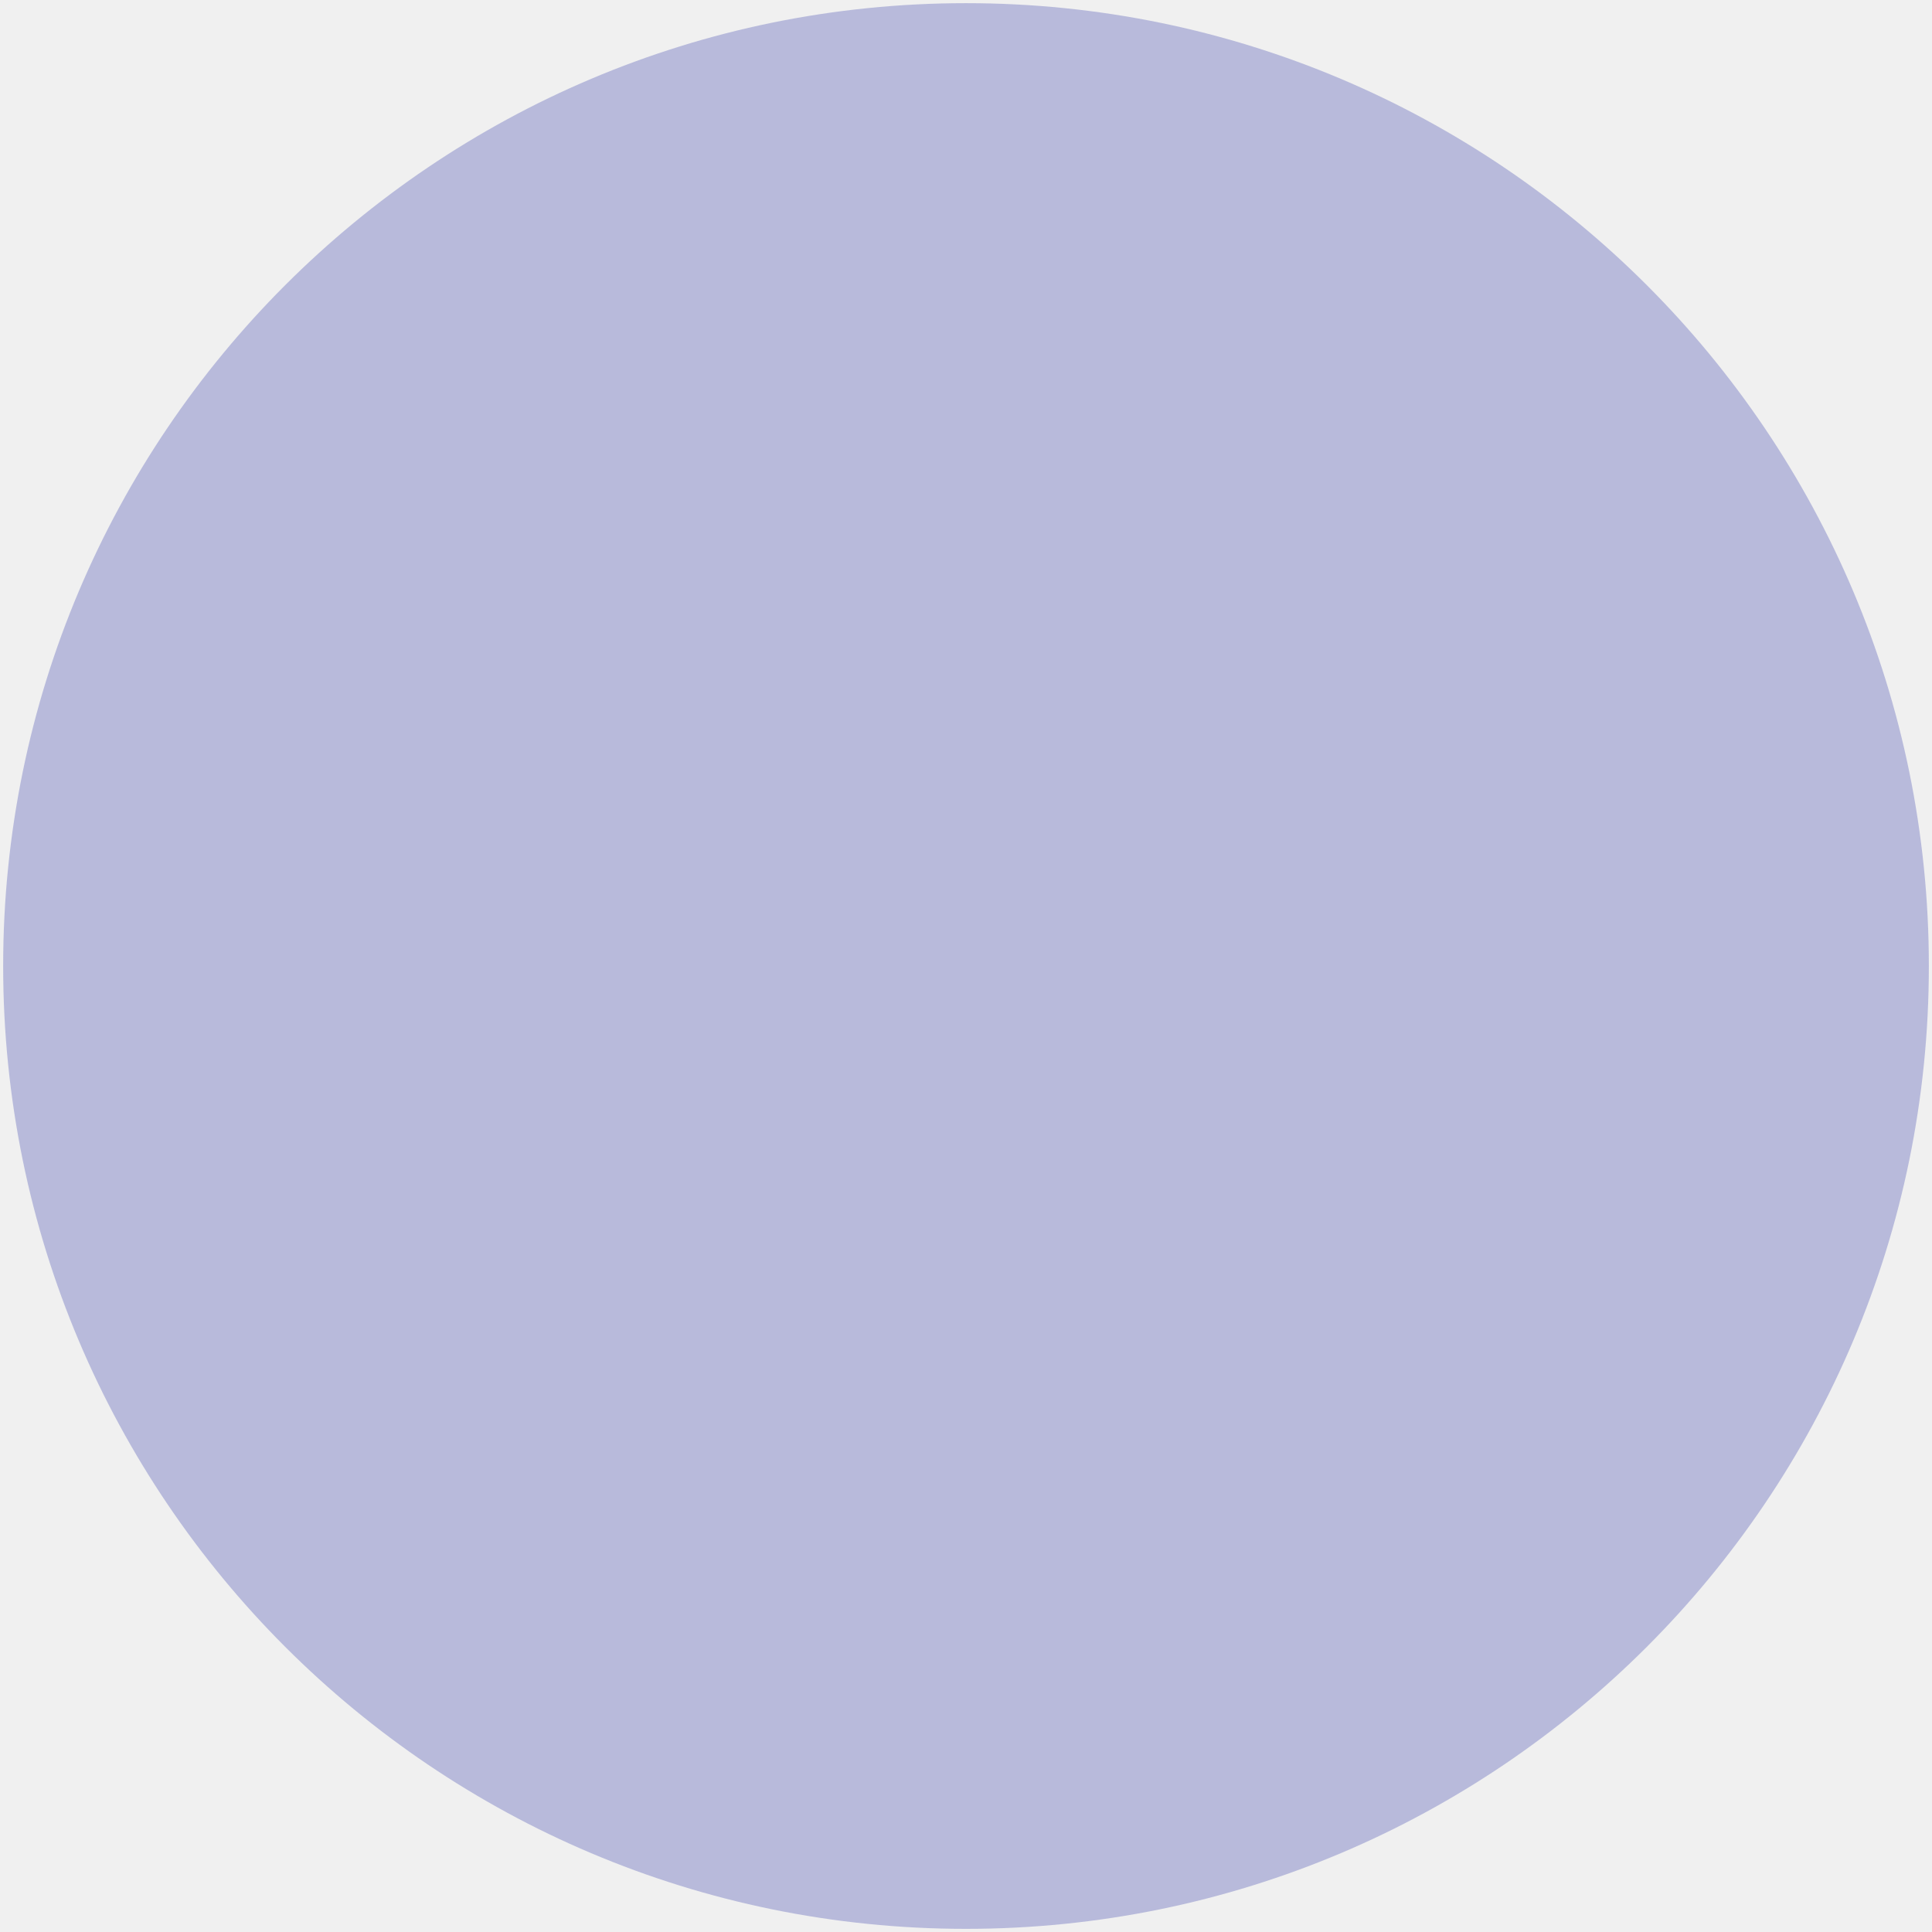
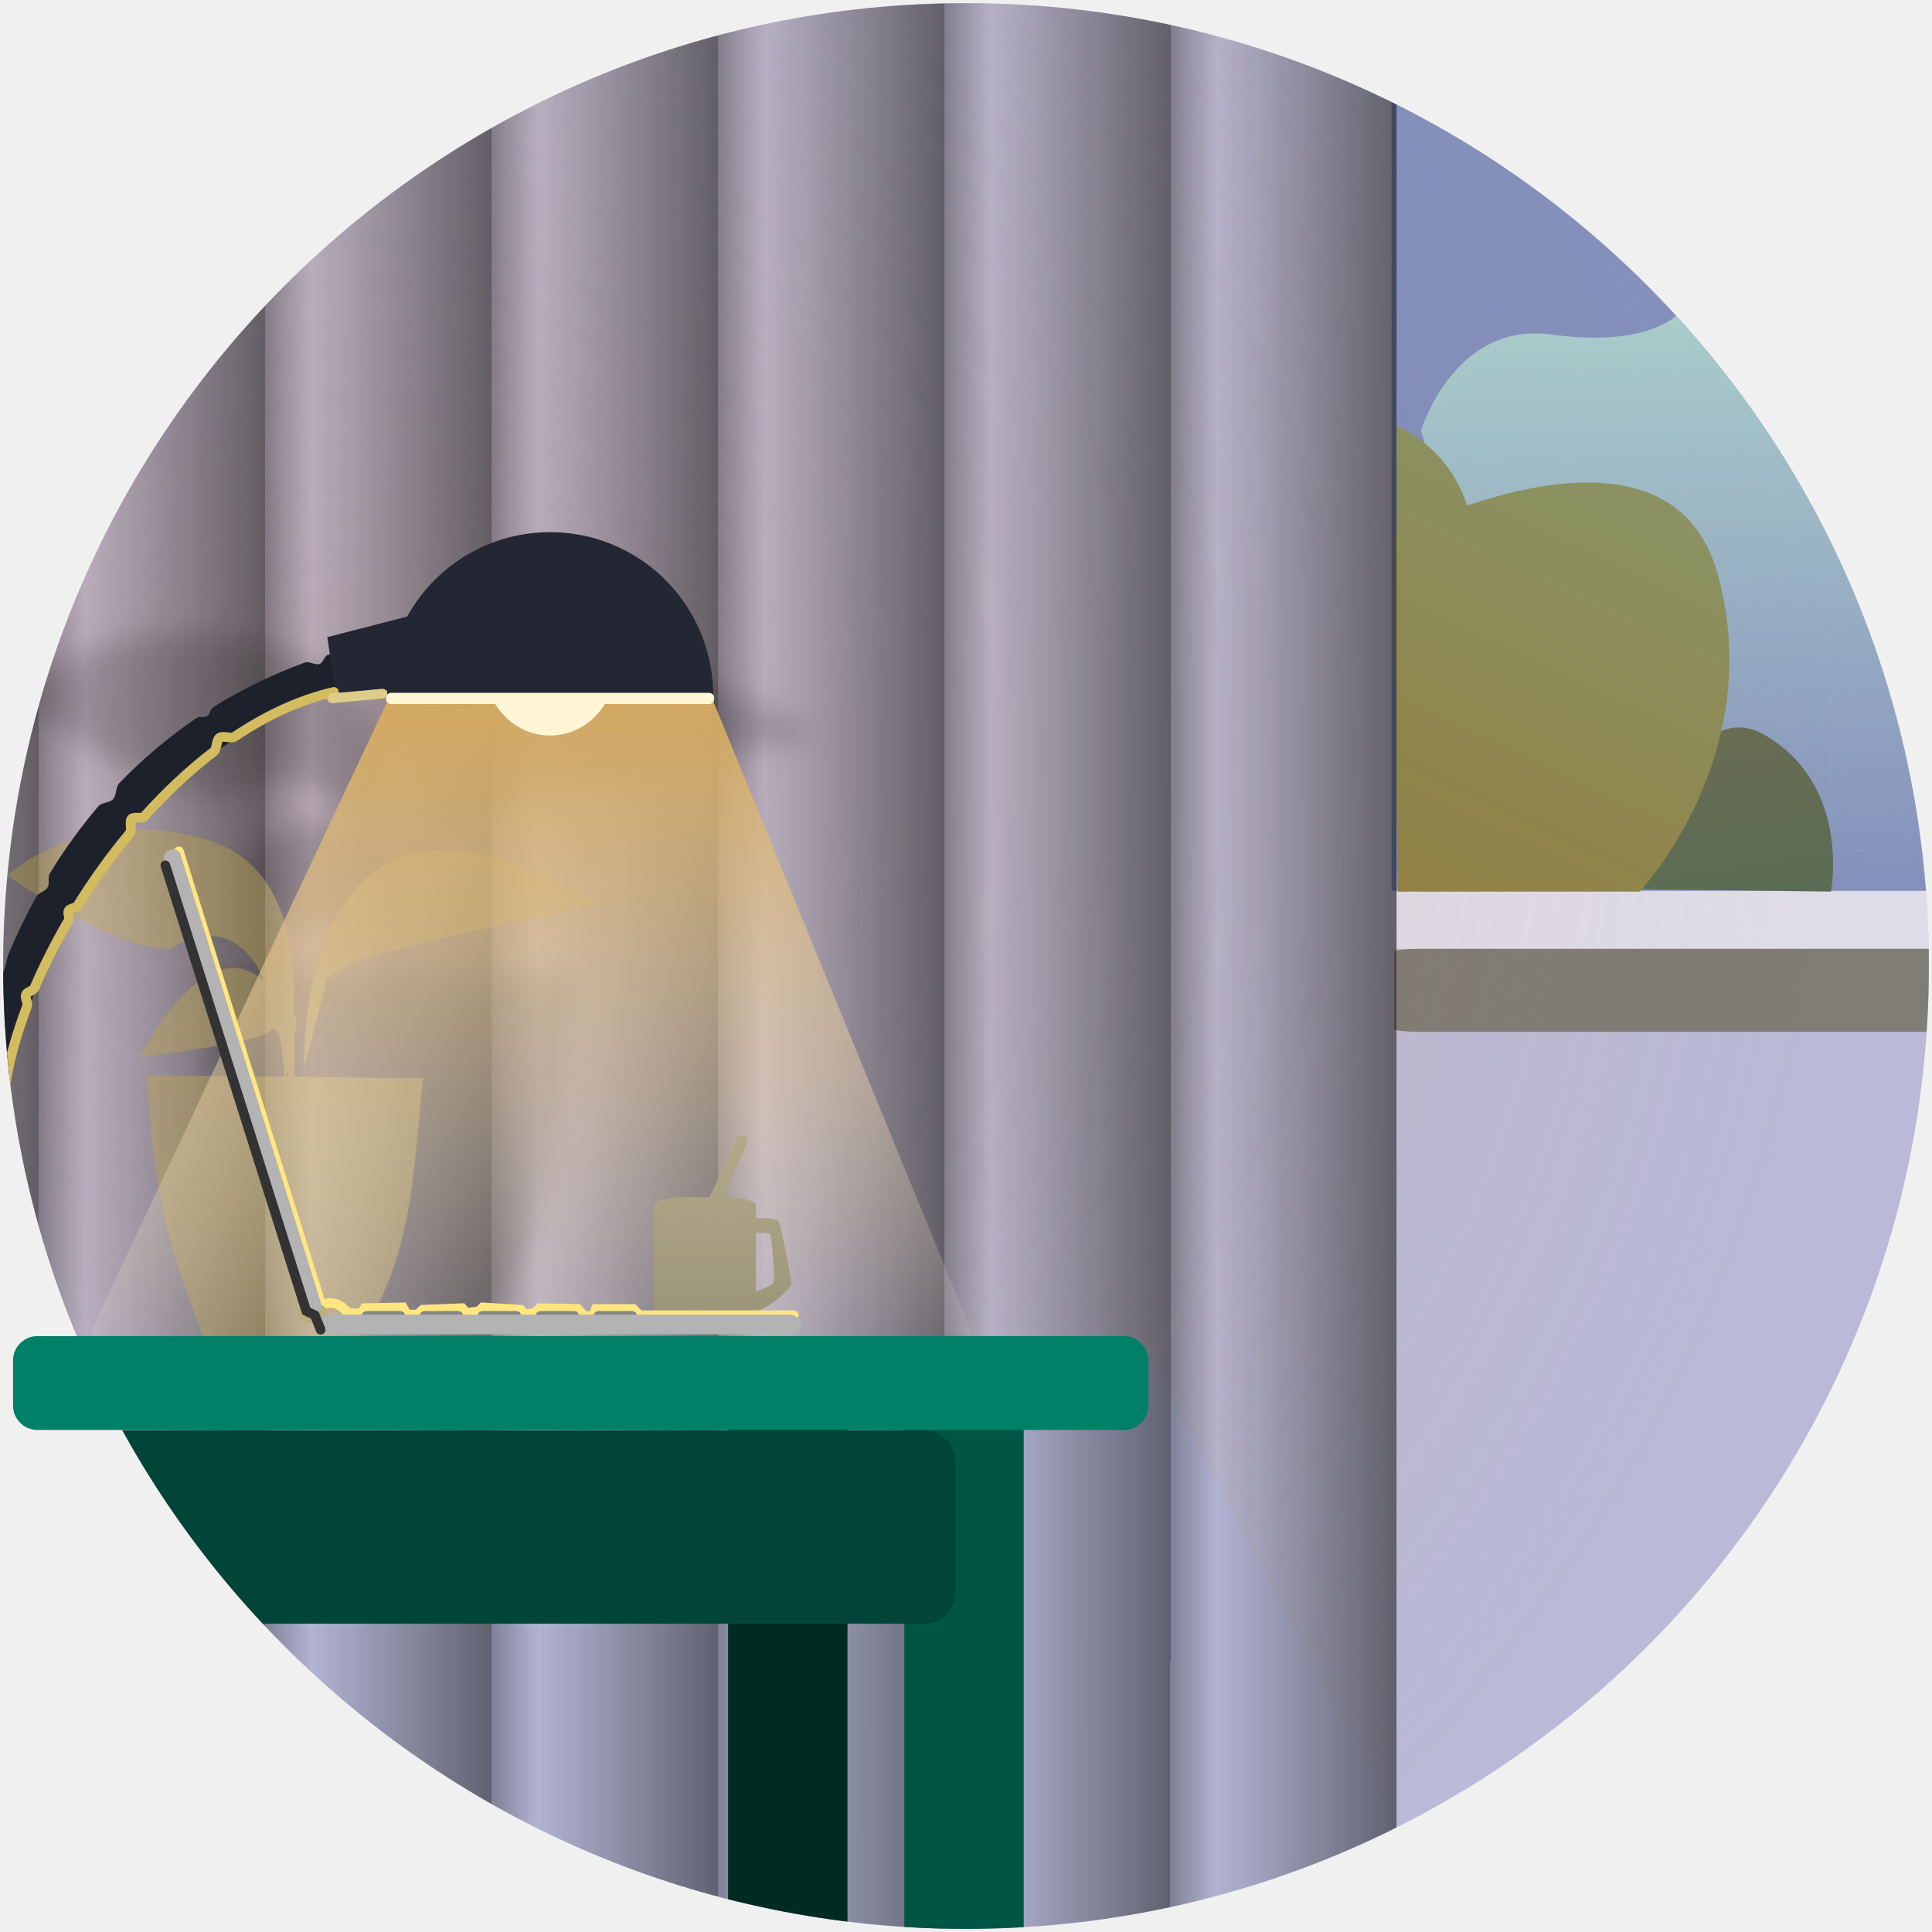
<svg xmlns="http://www.w3.org/2000/svg" xmlns:xlink="http://www.w3.org/1999/xlink" width="400" height="400" viewBox="0 0 105.833 105.833" version="1.1" id="svg523" xml:space="preserve">
  <defs id="defs520">
+     <linearGradient id="linearGradient64831">
+       <stop style="stop-color:#676c53;stop-opacity:1;" offset="0" id="stop64827" />
+       <stop style="stop-color:#5a6c53;stop-opacity:1;" offset="1" id="stop64829" />
+     </linearGradient>
+     <linearGradient id="linearGradient64000">
+       <stop style="stop-color:#8b9160;stop-opacity:1;" offset="0" id="stop63996" />
+       <stop style="stop-color:#918145;stop-opacity:1;" offset="1" id="stop63998" />
+     </linearGradient>
+     <linearGradient id="linearGradient63992">
+       <stop style="stop-color:#a9cbca;stop-opacity:1;" offset="0" id="stop63988" />
+       <stop style="stop-color:#a9cbca;stop-opacity:0;" offset="1" id="stop63990" />
+     </linearGradient>
+     <linearGradient id="linearGradient40654">
+       <stop style="stop-color:#1a1a1a;stop-opacity:1;" offset="0" id="stop40650" />
+       <stop style="stop-color:#242424;stop-opacity:0.086;" offset="0.792" id="stop40834" />
+       <stop style="stop-color:#000000;stop-opacity:0.573;" offset="1" id="stop40652" />
+     </linearGradient>
+     <linearGradient id="linearGradient4730">
+       <stop style="stop-color:#cda293;stop-opacity:0.751;" offset="0" id="stop4726" />
+       <stop style="stop-color:#cdaf9a;stop-opacity:0.116;" offset="1" id="stop4728" />
+     </linearGradient>
    <linearGradient id="linearGradient35336">
      <stop style="stop-color:#ffffff;stop-opacity:1;" offset="0" id="stop35332" />
      <stop style="stop-color:#000000;stop-opacity:1" offset="1" id="stop35334" />
    </linearGradient>
    <linearGradient id="linearGradient12854">
      <stop style="stop-color:#000000;stop-opacity:1;" offset="0" id="stop12850" />
      <stop style="stop-color:#ffffff;stop-opacity:1" offset="0.351" id="stop12982" />
      <stop style="stop-color:#ffffff;stop-opacity:1" offset="1" id="stop12852" />
    </linearGradient>
    <mask maskUnits="userSpaceOnUse" id="mask23724">
      <rect style="fill:url(#linearGradient23728);fill-opacity:1;stroke-width:1.058;stroke-linecap:round" id="rect23726" width="105.972" height="106.335" x="-0.182" y="-0.182" />
    </mask>
    <linearGradient xlink:href="#linearGradient12854" id="linearGradient23728" gradientUnits="userSpaceOnUse" x1="105.608" y1="54.804" x2="52.532" y2="54.804" spreadMethod="reflect" />
    <mask maskUnits="userSpaceOnUse" id="mask36981">
      <rect style="opacity:1;fill:url(#linearGradient36985);fill-opacity:1;stroke:none;stroke-width:1.058;stroke-linecap:round" id="rect36983" width="99.81" height="100.767" x="0.585" y="0.043" />
    </mask>
    <linearGradient xlink:href="#linearGradient35336" id="linearGradient36985" gradientUnits="userSpaceOnUse" x1="57.55" y1="77.887" x2="57.55" y2="113.398" gradientTransform="matrix(0.9364293,0,0,0.9364293,1.541507,0.9998093)" />
+     <clipPath clipPathUnits="userSpaceOnUse" id="clipPath469">
+       <circle style="opacity:0.294;fill:#323ba9;stroke-width:1.058;stroke-linecap:round" id="circle471" cx="52.917" cy="52.917" r="52.744" />
+     </clipPath>
+     <linearGradient xlink:href="#linearGradient1809" id="linearGradient1811" x1="53.768" y1="57.66" x2="54.66" y2="93.931" gradientUnits="userSpaceOnUse" gradientTransform="translate(10.03076,-6.018454)" />
+     <linearGradient id="linearGradient1809">
+       <stop style="stop-color:#d3a85f;stop-opacity:1;" offset="0" id="stop1805" />
+       <stop style="stop-color:#fff7e2;stop-opacity:0;" offset="1" id="stop1807" />
+     </linearGradient>
+     <radialGradient xlink:href="#linearGradient4730" id="radialGradient4732" cx="19.758" cy="41.263" fx="19.758" fy="41.263" r="66.117" gradientTransform="matrix(1.222412,0,0,1.205793,-4.394444,-8.399566)" gradientUnits="userSpaceOnUse" />
+     <filter style="color-interpolation-filters:sRGB" id="filter13096" x="-0.042" y="-0.048" width="1.084" height="1.097">
+       <feGaussianBlur stdDeviation="0.434" id="feGaussianBlur13098" />
+     </filter>
+     <linearGradient xlink:href="#linearGradient40654" id="linearGradient40656" x1="76.517" y1="49.527" x2="64.117" y2="49.525" gradientUnits="userSpaceOnUse" spreadMethod="repeat" />
+     <linearGradient xlink:href="#linearGradient63992" id="linearGradient63994" x1="89.532" y1="17.643" x2="90.058" y2="49.032" gradientUnits="userSpaceOnUse" />
+     <linearGradient xlink:href="#linearGradient64000" id="linearGradient64002" x1="86.619" y1="27.565" x2="76.829" y2="48.315" gradientUnits="userSpaceOnUse" />
+     <linearGradient xlink:href="#linearGradient64831" id="linearGradient64833" x1="95.513" y1="41.185" x2="96.624" y2="48.769" gradientUnits="userSpaceOnUse" />
  </defs>
  <g id="layer1">
    <circle style="opacity:0.294;fill:#323ba9;stroke-width:1.058;stroke-linecap:round" id="path717" cx="52.917" cy="52.917" r="52.744" />
+     <g id="g467" clip-path="url(#clipPath469)">
+       <rect style="opacity:0.557;fill:#ffffff;fill-opacity:1;stroke:none;stroke-width:0.529;stroke-linecap:round;stroke-dasharray:none;stroke-opacity:1" id="rect41732" width="44.18" height="46.778" x="76.508" y="5.198" rx="0" ry="0" />
+       <path style="opacity:0.616;fill:url(#radialGradient4732);fill-opacity:1;stroke-width:1.058;stroke-linecap:round" d="M 62.485,73.461 4.211,73.315 -7.59,56.529 13.183,-17.178 124.643,-10.986 121.447,113.257 81.047,108.218 Z" id="path462" />
+       <rect style="opacity:0.739;fill:#6c6753;fill-opacity:1;stroke:none;stroke-width:0.529;stroke-linecap:round;stroke-dasharray:none;stroke-opacity:1" id="rect42618" width="44.18" height="4.548" x="76.37" y="-56.524" rx="1.535" ry="0.149" transform="scale(1,-1)" />
+       <rect style="opacity:0.557;fill:#3d5598;fill-opacity:1;stroke:none;stroke-width:0.529;stroke-linecap:round;stroke-dasharray:none;stroke-opacity:1" id="rect42620" width="44.18" height="46.778" x="76.232" y="2.023" rx="0" ry="0" />
+       <path style="opacity:1;fill:url(#linearGradient63994);fill-opacity:1;stroke:none;stroke-width:0.529;stroke-linecap:round;stroke-dasharray:none;stroke-opacity:1" d="m 77.84,23.594 c 0,0 1.791,-6.004 7.163,-5.267 5.372,0.737 6.952,-1.159 6.952,-1.159 l 9.901,12.324 5.688,18.644 -2.949,0.948 -7.795,-0.632 -16.537,-16.537 z" id="path57130" />
+       <path style="opacity:1;fill:url(#linearGradient64833);fill-opacity:1;stroke:none;stroke-width:0.529;stroke-linecap:round;stroke-dasharray:none;stroke-opacity:1" d="m 89.403,48.703 c 0,0 2.621,-11.175 7.312,-8.416 4.691,2.759 3.587,8.554 3.587,8.554 z" id="path47956" />
+       <path id="path55317" style="opacity:1;fill:url(#linearGradient64002);fill-opacity:1;stroke:none;stroke-width:0.529;stroke-linecap:round;stroke-dasharray:none;stroke-opacity:1" d="M 76.498 23.353 L 76.498 29.286 C 76.373 29.348 76.296 29.387 76.296 29.387 L 76.572 48.841 L 89.817 48.841 C 89.817 48.841 96.853 41.39 94.094 31.456 C 92.263 24.864 85.027 26.111 80.364 27.695 C 79.884 26.231 78.937 24.711 77.124 23.645 C 76.911 23.519 76.703 23.423 76.498 23.353 z " />
+       <rect style="opacity:0.557;fill:url(#linearGradient40656);fill-opacity:1;stroke:none;stroke-width:0.529;stroke-linecap:round;stroke-dasharray:none;stroke-opacity:1" id="rect40648" width="83.131" height="115.852" x="-6.633" y="-4.643" rx="1.535" ry="1.535" />
+       <path id="path4425" style="fill:#002b22;fill-opacity:1;stroke-width:1.058;stroke-linecap:round" d="m 39.884,78.198 v 29.957 c 2.125,0.943 4.31,1.745 6.54,2.4 V 78.198 Z" />
+       <path id="rect4363" style="fill:#005544;stroke-width:1.058;stroke-linecap:round" d="m 49.539,78.198 v 33.185 c 2.156,0.479 4.341,0.822 6.54,1.027 V 78.198 Z" />
+       <path id="rect4368" style="fill:#004537;fill-opacity:1;stroke-width:1.058;stroke-linecap:round" d="m 2.87,78.354 c 2.588,3.925 4.102,7.486 7.634,10.589 H 50.663 c 0.93,0 1.678,-0.825 1.678,-1.849 v -6.891 c 0,-1.024 -0.749,-1.849 -1.678,-1.849 z" />
+       <g id="g11468" transform="translate(3.174998,-4.762499)" style="fill:#918a6f">
+         <path style="opacity:1;fill:#918a6f;fill-opacity:1;stroke:none;stroke-width:2.117;stroke-linecap:round;stroke-dasharray:none" d="m 35.447,70.865 1.799,-3.871 0.382,-0.055 0.164,0.327 -1.581,3.599 z" id="path11464" />
+         <path style="fill:#918a6f;fill-opacity:1;stroke:none;stroke-width:2.117;stroke-linecap:round;stroke-dasharray:none" d="m 38.216,71.493 c 0,0 1.115,-0.064 1.265,0.193 0.15,0.257 0.686,3.065 0.686,3.387 0,0.322 -1.5,1.565 -1.908,1.457 -0.407,-0.107 -0.021,-1.029 -0.021,-1.029 0,0 0.879,-0.3 0.965,-0.472 0.086,-0.171 -0.086,-2.593 -0.214,-2.679 -0.129,-0.086 -0.857,-0.064 -0.857,-0.064 z" id="path11470" />
+         <rect style="opacity:1;fill:#918a6f;fill-opacity:1;stroke:none;stroke-width:2.117;stroke-linecap:round;stroke-dasharray:none" id="rect11358" width="5.584" height="7.302" x="32.646" y="70.339" rx="1.654" ry="0.468" />
+       </g>
+       <g id="g456" transform="matrix(1.307497,0,0,1.307497,-4.911825,39.98548)" style="opacity:0.338;fill:#c8ab37;stroke-width:0.765">
+         <g id="g13094" transform="matrix(1.361677,0,0,1.361677,-1.464112,-9.16304)" style="opacity:0.613;fill:#1a1a1a;stroke-width:0.562;filter:url(#filter13096)">
+           <path style="fill:#1a1a1a;fill-opacity:1;stroke:none;stroke-width:0.594;stroke-linecap:round" d="m 9.627,13.29 c 0,0 2.426,-4.852 4.771,-3.477 2.345,1.375 1.698,2.507 1.698,2.507 l -1e-6,3.8 c 0,0 -0.485,-4.528 -0.97,-3.962 -0.485,0.566 -5.498,1.132 -5.498,1.132 z" id="path13086" />
+           <path style="fill:#1a1a1a;fill-opacity:1;stroke:none;stroke-width:0.594;stroke-linecap:round" d="m 16.5,13.775 c 0,0 -0.566,-14.635 12.371,-6.873 0,0 -9.622,1.941 -10.512,2.507 -0.889,0.566 -0.889,0.566 -0.889,0.566 z" id="path13088" />
+           <path style="fill:#1a1a1a;fill-opacity:1;stroke:none;stroke-width:0.594;stroke-linecap:round" d="m 15.692,14.341 c 0,0 2.021,-8.49 -3.153,-10.107 C 7.363,2.617 4.048,5.69 4.048,5.69 c 0,0 4.447,3.153 6.873,3.073 0,0 4.205,-3.073 4.771,5.579 z" id="path13090" />
+           <path style="fill:#1a1a1a;fill-opacity:1;stroke:none;stroke-width:0.594;stroke-linecap:round" d="M 12.261,25.06 C 11.301,22.2 10.184,20.052 9.922,14.054 l 11.556,0.138 c -0.415,3.806 -0.379,7.687 -2.889,11.144 L 12.811,25.197 Z" id="path13092" />
+         </g>
+         <g id="g13084" transform="translate(0,0.4047173)">
+           <path style="fill:#c8ab37;fill-opacity:1;stroke:none;stroke-width:0.809;stroke-linecap:round" d="m 9.627,13.29 c 0,0 2.426,-4.852 4.771,-3.477 2.345,1.375 1.698,2.507 1.698,2.507 l -1e-6,3.8 c 0,0 -0.485,-4.528 -0.97,-3.962 -0.485,0.566 -5.498,1.132 -5.498,1.132 z" id="path14608" />
+           <path style="fill:#c8ab37;fill-opacity:1;stroke:none;stroke-width:0.809;stroke-linecap:round" d="m 16.5,13.775 c 0,0 -0.566,-14.635 12.371,-6.873 0,0 -9.622,1.941 -10.512,2.507 -0.889,0.566 -0.889,0.566 -0.889,0.566 z" id="path14604" />
+           <path style="fill:#c8ab37;fill-opacity:1;stroke:none;stroke-width:0.809;stroke-linecap:round" d="m 15.692,14.341 c 0,0 2.021,-8.49 -3.153,-10.107 C 7.363,2.617 4.048,5.69 4.048,5.69 c 0,0 4.447,3.153 6.873,3.073 0,0 4.205,-3.073 4.771,5.579 z" id="path14606" />
+           <path style="fill:#c8ab37;fill-opacity:1;stroke:none;stroke-width:0.809;stroke-linecap:round" d="M 12.261,25.06 C 11.301,22.2 10.184,20.052 9.922,14.054 l 11.556,0.138 c -0.415,3.806 -0.379,7.687 -2.889,11.144 L 12.811,25.197 Z" id="path14375" />
+         </g>
+       </g>
+       <g id="g1355" transform="matrix(1.055088,0,0,1.055088,-36.28376,-16.34656)" style="stroke-width:0.948">
+         <path style="opacity:1;fill:url(#linearGradient1811);fill-opacity:1;stroke-width:1.003;stroke-linecap:round" d="m 71.293,51.593 13.593,33.183 -41.021,1.502 c -2.27,-2.085 -4.701,3.801 -4.685,-1.816 L 54.653,51.581 Z" id="path1799" />
+         <ellipse style="opacity:1;fill:#fff6d5;stroke-width:1.003;stroke-linecap:round" id="path1134" cx="62.947" cy="50.101" rx="3.39" ry="3.581" />
+         <path style="color:#000000;fill:#1d212b;stroke-linecap:round" d="m 54.75,48.672 c -1.011,0.177 -2.168,0.392 -3.347,0.829 -0.176,0.065 -0.243,0.407 -0.425,0.468 -0.214,0.072 -0.541,-0.157 -0.759,-0.078 -1.527,0.56 -3.14,1.311 -4.754,2.314 -0.141,0.087 -0.17,0.371 -0.31,0.462 -0.148,0.096 -0.408,-1.08e-4 -0.556,0.1 -1.367,0.928 -2.724,2.046 -4.018,3.388 -0.181,0.188 -0.139,0.63 -0.317,0.827 -0.184,0.203 -0.589,0.16 -0.769,0.372 -0.887,1.042 -1.733,2.2 -2.521,3.486 -0.112,0.182 5.4e-4,0.533 -0.109,0.721 -0.127,0.218 -0.475,0.273 -0.599,0.498 -0.514,0.934 -0.997,1.93 -1.446,2.991 -0.066,0.156 -0.131,0.592 -0.195,0.75 -2.228,5.5 -3.516,12.424 -3.127,21.814 0.023,0.553 0.49,0.983 1.043,0.961 0.553,-0.023 0.983,-0.49 0.961,-1.043 -0.607,-14.667 2.945,-23.504 7.52,-28.877 4.575,-5.373 10.247,-7.34 14.074,-8.01 0.545,-0.096 0.909,-0.615 0.814,-1.16 C 55.814,48.941 55.295,48.577 54.75,48.672 Z" id="path7841" />
+         <path style="opacity:1;fill:#232733;fill-opacity:1;stroke:none;stroke-width:0.502;stroke-linecap:round;stroke-dasharray:none" d="m 51.382,48.573 0.435,2.901 2.756,-0.145 1.305,-3.916 z" id="path6970" />
+         <path style="opacity:1;fill:#232733;fill-opacity:1;stroke-width:1.003;stroke-linecap:round" id="path1080" d="m 54.479,51.679 a 8.469,8.469 0 0 1 4.206,-7.406 8.469,8.469 0 0 1 8.517,-0.005 8.469,8.469 0 0 1 4.214,7.401" />
+         <rect style="opacity:1;fill:#fff6d5;stroke-width:1.003;stroke-linecap:round" id="rect2539" width="17.034" height="0.582" x="54.432" y="51.464" rx="0.26" ry="0.26" />
+         <path style="fill:none;fill-opacity:1;stroke:#d3bc5f;stroke-width:0.502;stroke-linecap:round;stroke-dasharray:none;stroke-opacity:1" d="m 34.609,74.704 c -0.27,-1.888 0.183,-4.349 1.186,-6.969 0.065,-0.171 -0.129,-0.429 -0.059,-0.601 0.059,-0.145 0.382,-0.204 0.444,-0.35 0.494,-1.157 1.089,-2.334 1.769,-3.497 0.079,-0.136 -0.073,-0.388 0.009,-0.523 0.073,-0.121 0.38,-0.125 0.455,-0.246 0.809,-1.303 1.724,-2.577 2.723,-3.775 0.129,-0.154 -0.047,-0.585 0.084,-0.736 0.115,-0.133 0.537,0.014 0.654,-0.117 1.12,-1.248 2.333,-2.393 3.612,-3.372 0.174,-0.133 0.126,-0.596 0.302,-0.723 0.184,-0.132 0.591,0.073 0.777,-0.052 1.644,-1.103 3.381,-1.92 5.159,-2.327" id="path22052" />
+         <path style="fill:none;fill-opacity:1;stroke:#decd87;stroke-width:0.502;stroke-linecap:round;stroke-dasharray:none;stroke-opacity:1" d="m 51.631,51.749 2.615,-0.243" id="path22270" />
+       </g>
+       <g id="g35262" transform="translate(-10.58333)">
+         <path style="opacity:1;fill:none;fill-opacity:1;stroke:#ffe680;stroke-width:0.529;stroke-linecap:round;stroke-dasharray:none" d="m 20.382,46.632 7.803,24.854 c 0,0 0.824,-0.434 1.431,0.434 l 0.737,0.043 0.217,-0.303 2.081,-0.043 0.217,0.39 h 0.607 l 0.26,-0.26 2.168,-0.087 0.217,0.26 0.694,-0.087 0.217,-0.217 2.081,0.13 0.217,0.26 0.564,-0.087 0.26,-0.26 2.081,0.043 0.347,0.39 h 0.52 l 0.13,-0.39 h 2.038 l 0.347,0.347 h 8.454" id="path4506" />
+         <rect style="fill:#bbae79;fill-opacity:1;stroke-width:1.058;stroke-linecap:round" id="rect4254" width="1.637" height="1.111" x="26.895" y="71.377" rx="1.654" ry="1.111" />
+         <g id="g4323" style="stroke-width:0.948" transform="matrix(1.055088,0,0,1.055088,-31.4824,-16.20346)">
+           <rect style="opacity:1;fill:#868686;fill-opacity:1;stroke-width:1.003;stroke-linecap:round" id="rect4308" width="2.244" height="0.443" x="58.656" y="83.424" rx="0.276" ry="0.222" />
+           <rect style="opacity:1;fill:#868686;fill-opacity:1;stroke-width:1.003;stroke-linecap:round" id="rect4310" width="2.244" height="0.443" x="61.666" y="83.424" rx="0.276" ry="0.222" />
+           <rect style="opacity:1;fill:#868686;fill-opacity:1;stroke-width:1.003;stroke-linecap:round" id="rect4312" width="2.244" height="0.443" x="64.675" y="83.424" rx="0.276" ry="0.222" />
+           <rect style="opacity:1;fill:#868686;fill-opacity:1;stroke-width:1.003;stroke-linecap:round" id="rect4314" width="2.244" height="0.443" x="67.684" y="83.424" rx="0.276" ry="0.222" />
+           <rect style="opacity:1;fill:#868686;fill-opacity:1;stroke-width:1.003;stroke-linecap:round" id="rect4316" width="2.244" height="0.443" x="70.693" y="83.424" rx="0.276" ry="0.222" />
+         </g>
+         <rect style="fill:#b3b3b3;fill-opacity:1;stroke-width:1.058;stroke-linecap:round" id="rect4196" width="26.495" height="1.078" x="27.96" y="72.015" rx="0.742" ry="0.445" />
+         <rect style="fill:#b3b3b3;fill-opacity:1;stroke-width:1.058;stroke-linecap:round" id="rect4198" width="26.607" height="0.945" x="-76.994" y="4.606" rx="0.408" ry="0.408" transform="rotate(-107.3866)" />
+         <path style="opacity:1;fill:none;fill-opacity:1;stroke:#333333;stroke-width:0.529;stroke-linecap:round;stroke-dasharray:none" d="m 19.641,47.401 7.719,24.417 0.473,0.236 0.315,0.788" id="path4616" />
+       </g>
+       <g id="g21126" />
+     </g>
+     <rect style="opacity:1;fill:#008066;stroke-width:1.058;stroke-linecap:round" id="rect1176" width="62.191" height="5.139" x="0.714" y="73.191" rx="1.334" ry="1.334" />
+     <g id="g37150" transform="translate(-73.31162,-66.56998)" style="opacity:0.557" />
+     <g id="g39729" transform="translate(-9.811616,-66.56998)" style="opacity:0.557" />
  </g>
</svg>
